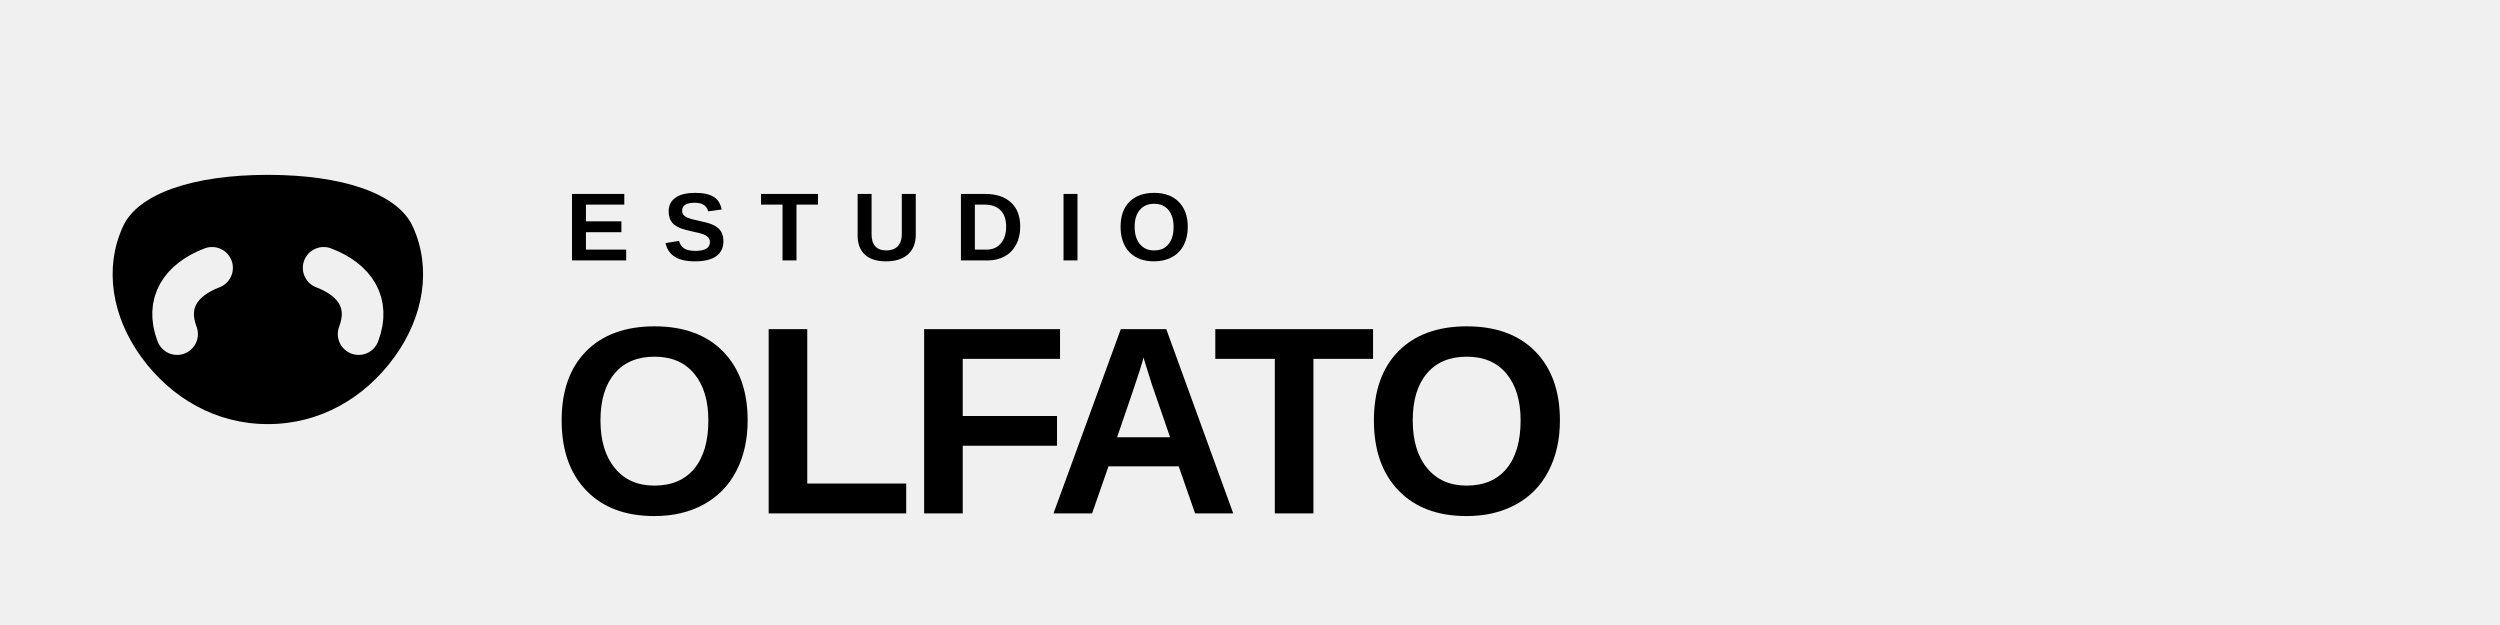
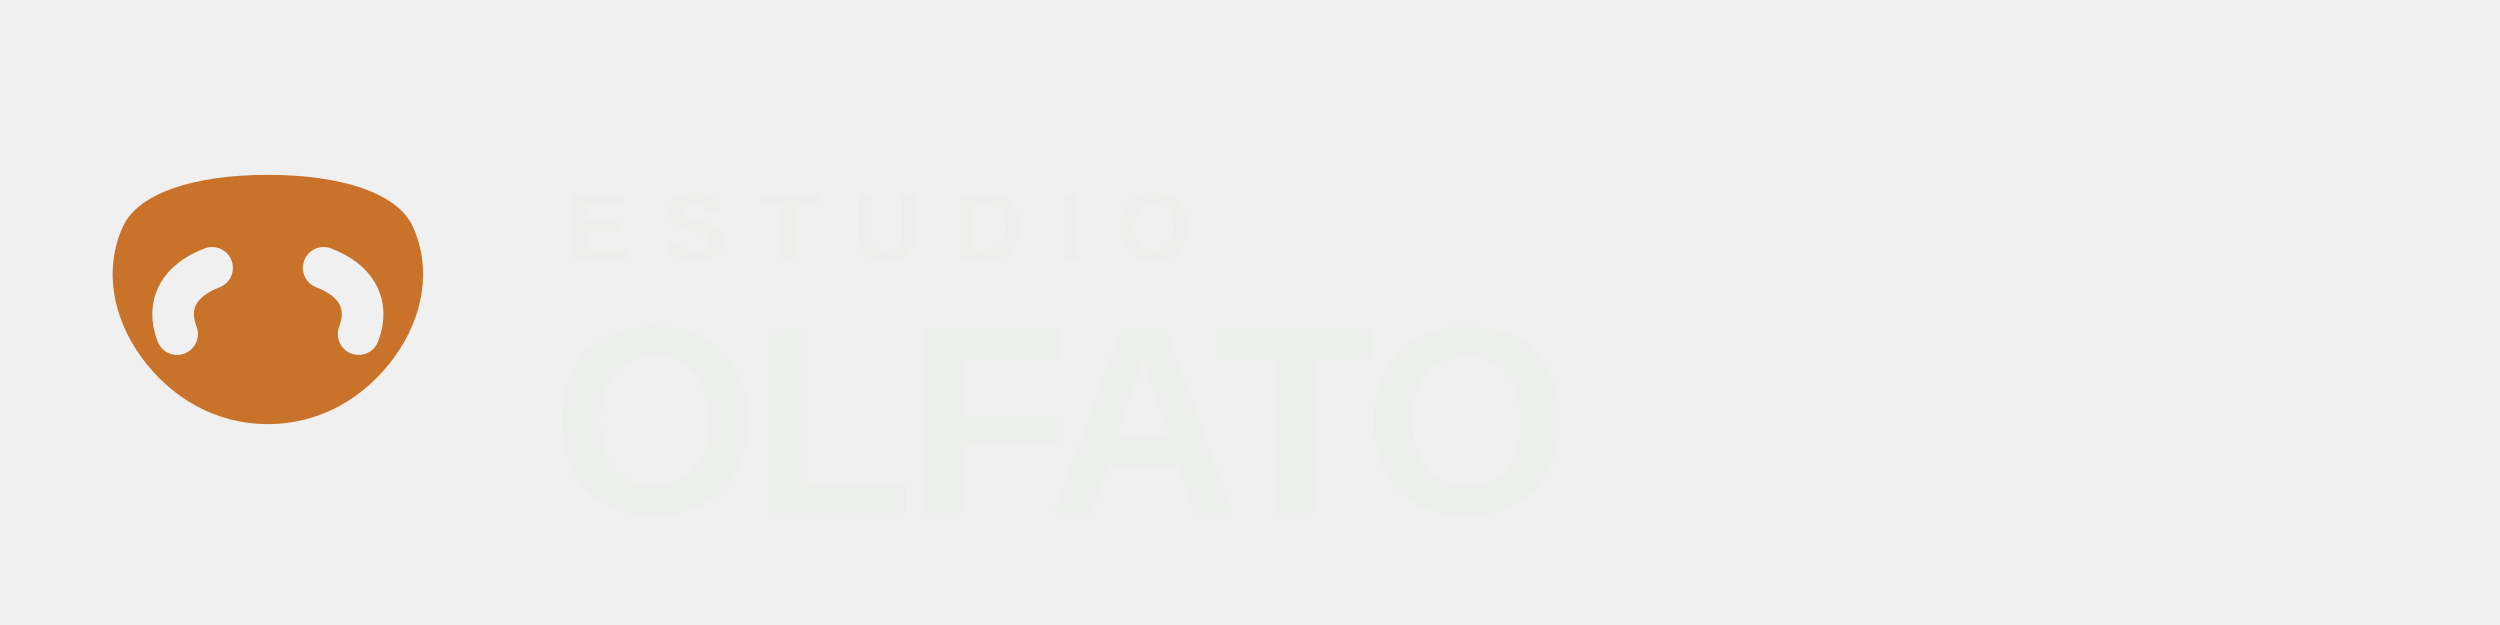
<svg xmlns="http://www.w3.org/2000/svg" viewBox="0 0 336 84" width="336" height="84" role="img" aria-label="Estudio Olfato · Web y vídeo para el sector mascotas">
-   <mask id="eo-mono">
+   <mask id="eo-oscuro">
    <rect width="336" height="84" fill="#000" />
    <g transform="translate(4 10)">
      <path d="M12.5 20.5C14.5 16 22 13.5 32 13.5s17.5 2.5 19.5 7c2.5 5.5 1.5 12-2.5 17.5-4 5.5-10 9-17 9s-13-3.5-17-9c-4-5.5-5-12-2.5-17.5Z" fill="#fff" />
      <path d="M24.5 26c-4.2 1.6-6.3 4.7-4.7 8.9" stroke="#000" stroke-width="5.6" stroke-linecap="round" fill="none" />
      <path d="M39.5 26c4.2 1.6 6.3 4.7 4.7 8.9" stroke="#000" stroke-width="5.6" stroke-linecap="round" fill="none" />
    </g>
  </mask>
-   <rect width="336" height="84" fill="currentColor" mask="url(#eo-mono)" />
+   <rect width="336" height="84" fill="#C8722A" mask="url(#eo-oscuro)" />
  <g font-family="Archivo, 'Helvetica Neue', Arial, sans-serif">
-     <text x="76" y="35" fill="currentColor" font-size="13" font-weight="600" letter-spacing="4.4">ESTUDIO</text>
-     <text x="74" y="69" fill="currentColor" font-size="36" font-weight="700" letter-spacing="-1.1">OLFATO</text>
+     <text x="76" y="35" fill="rgba(237,239,236,0.62)" font-size="13" font-weight="600" letter-spacing="4.4">ESTUDIO</text>
+     <text x="74" y="69" fill="#EDEFEC" font-size="36" font-weight="700" letter-spacing="-1.1">OLFATO</text>
  </g>
</svg>
